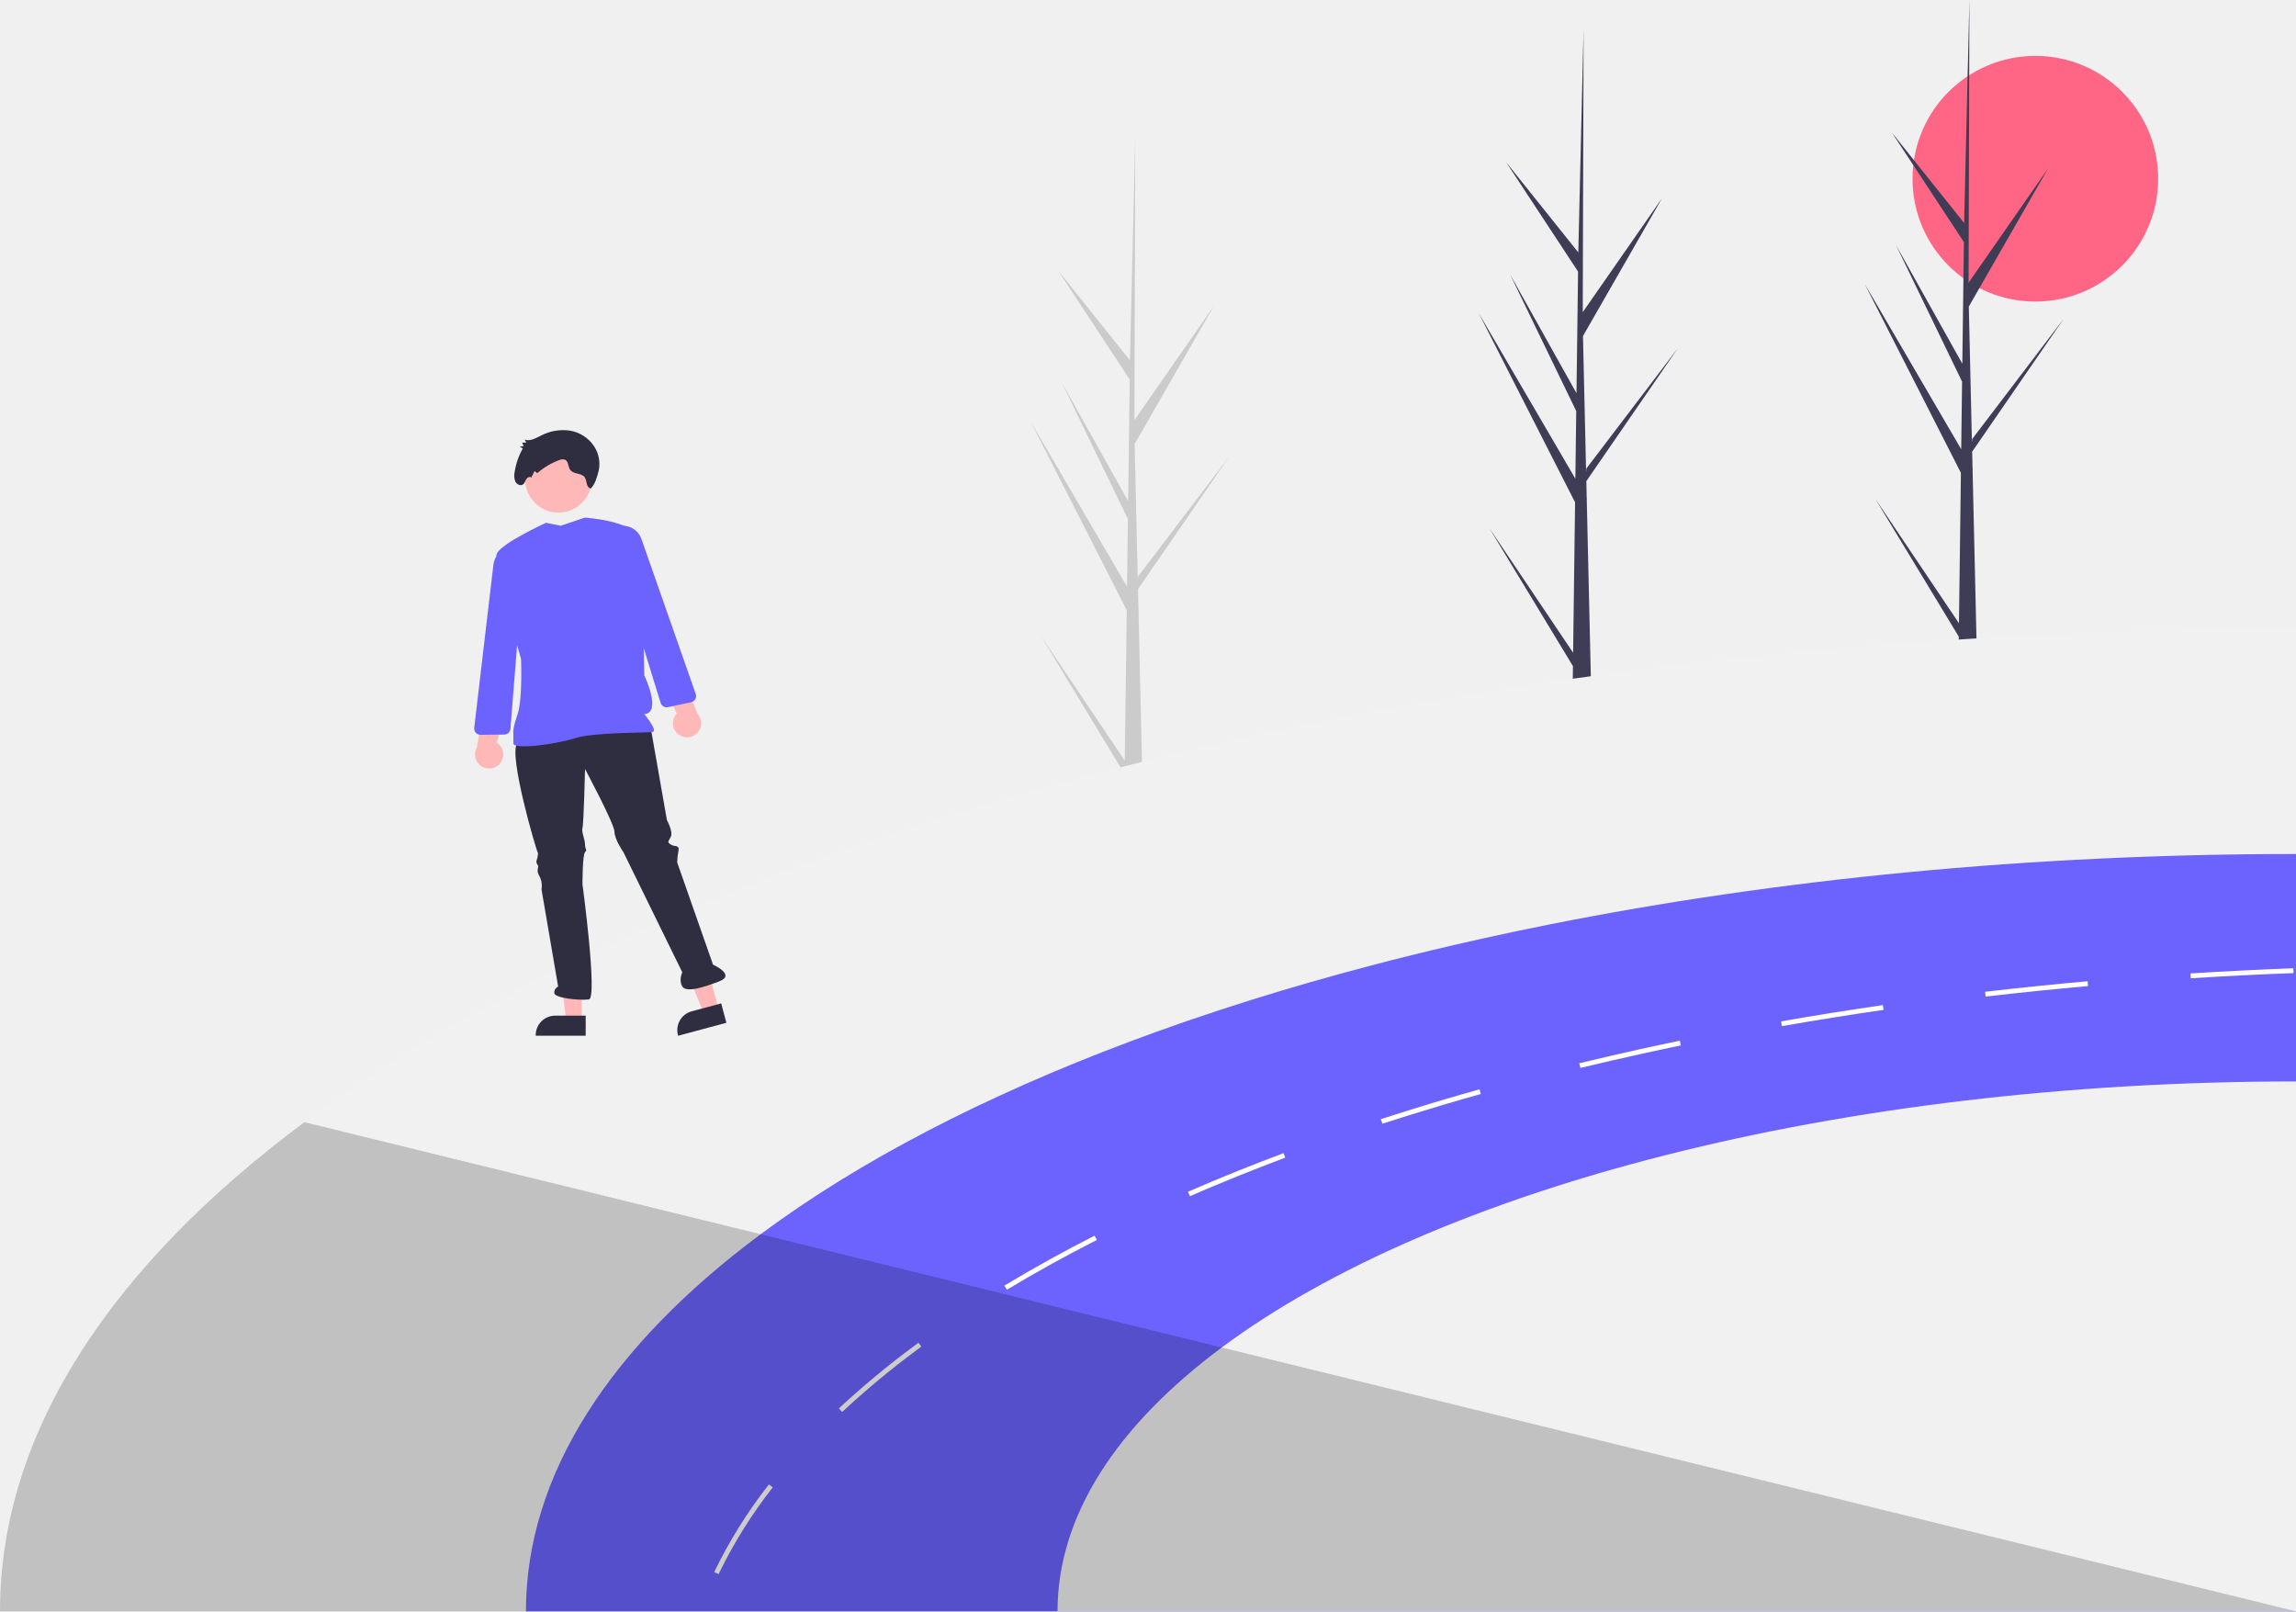
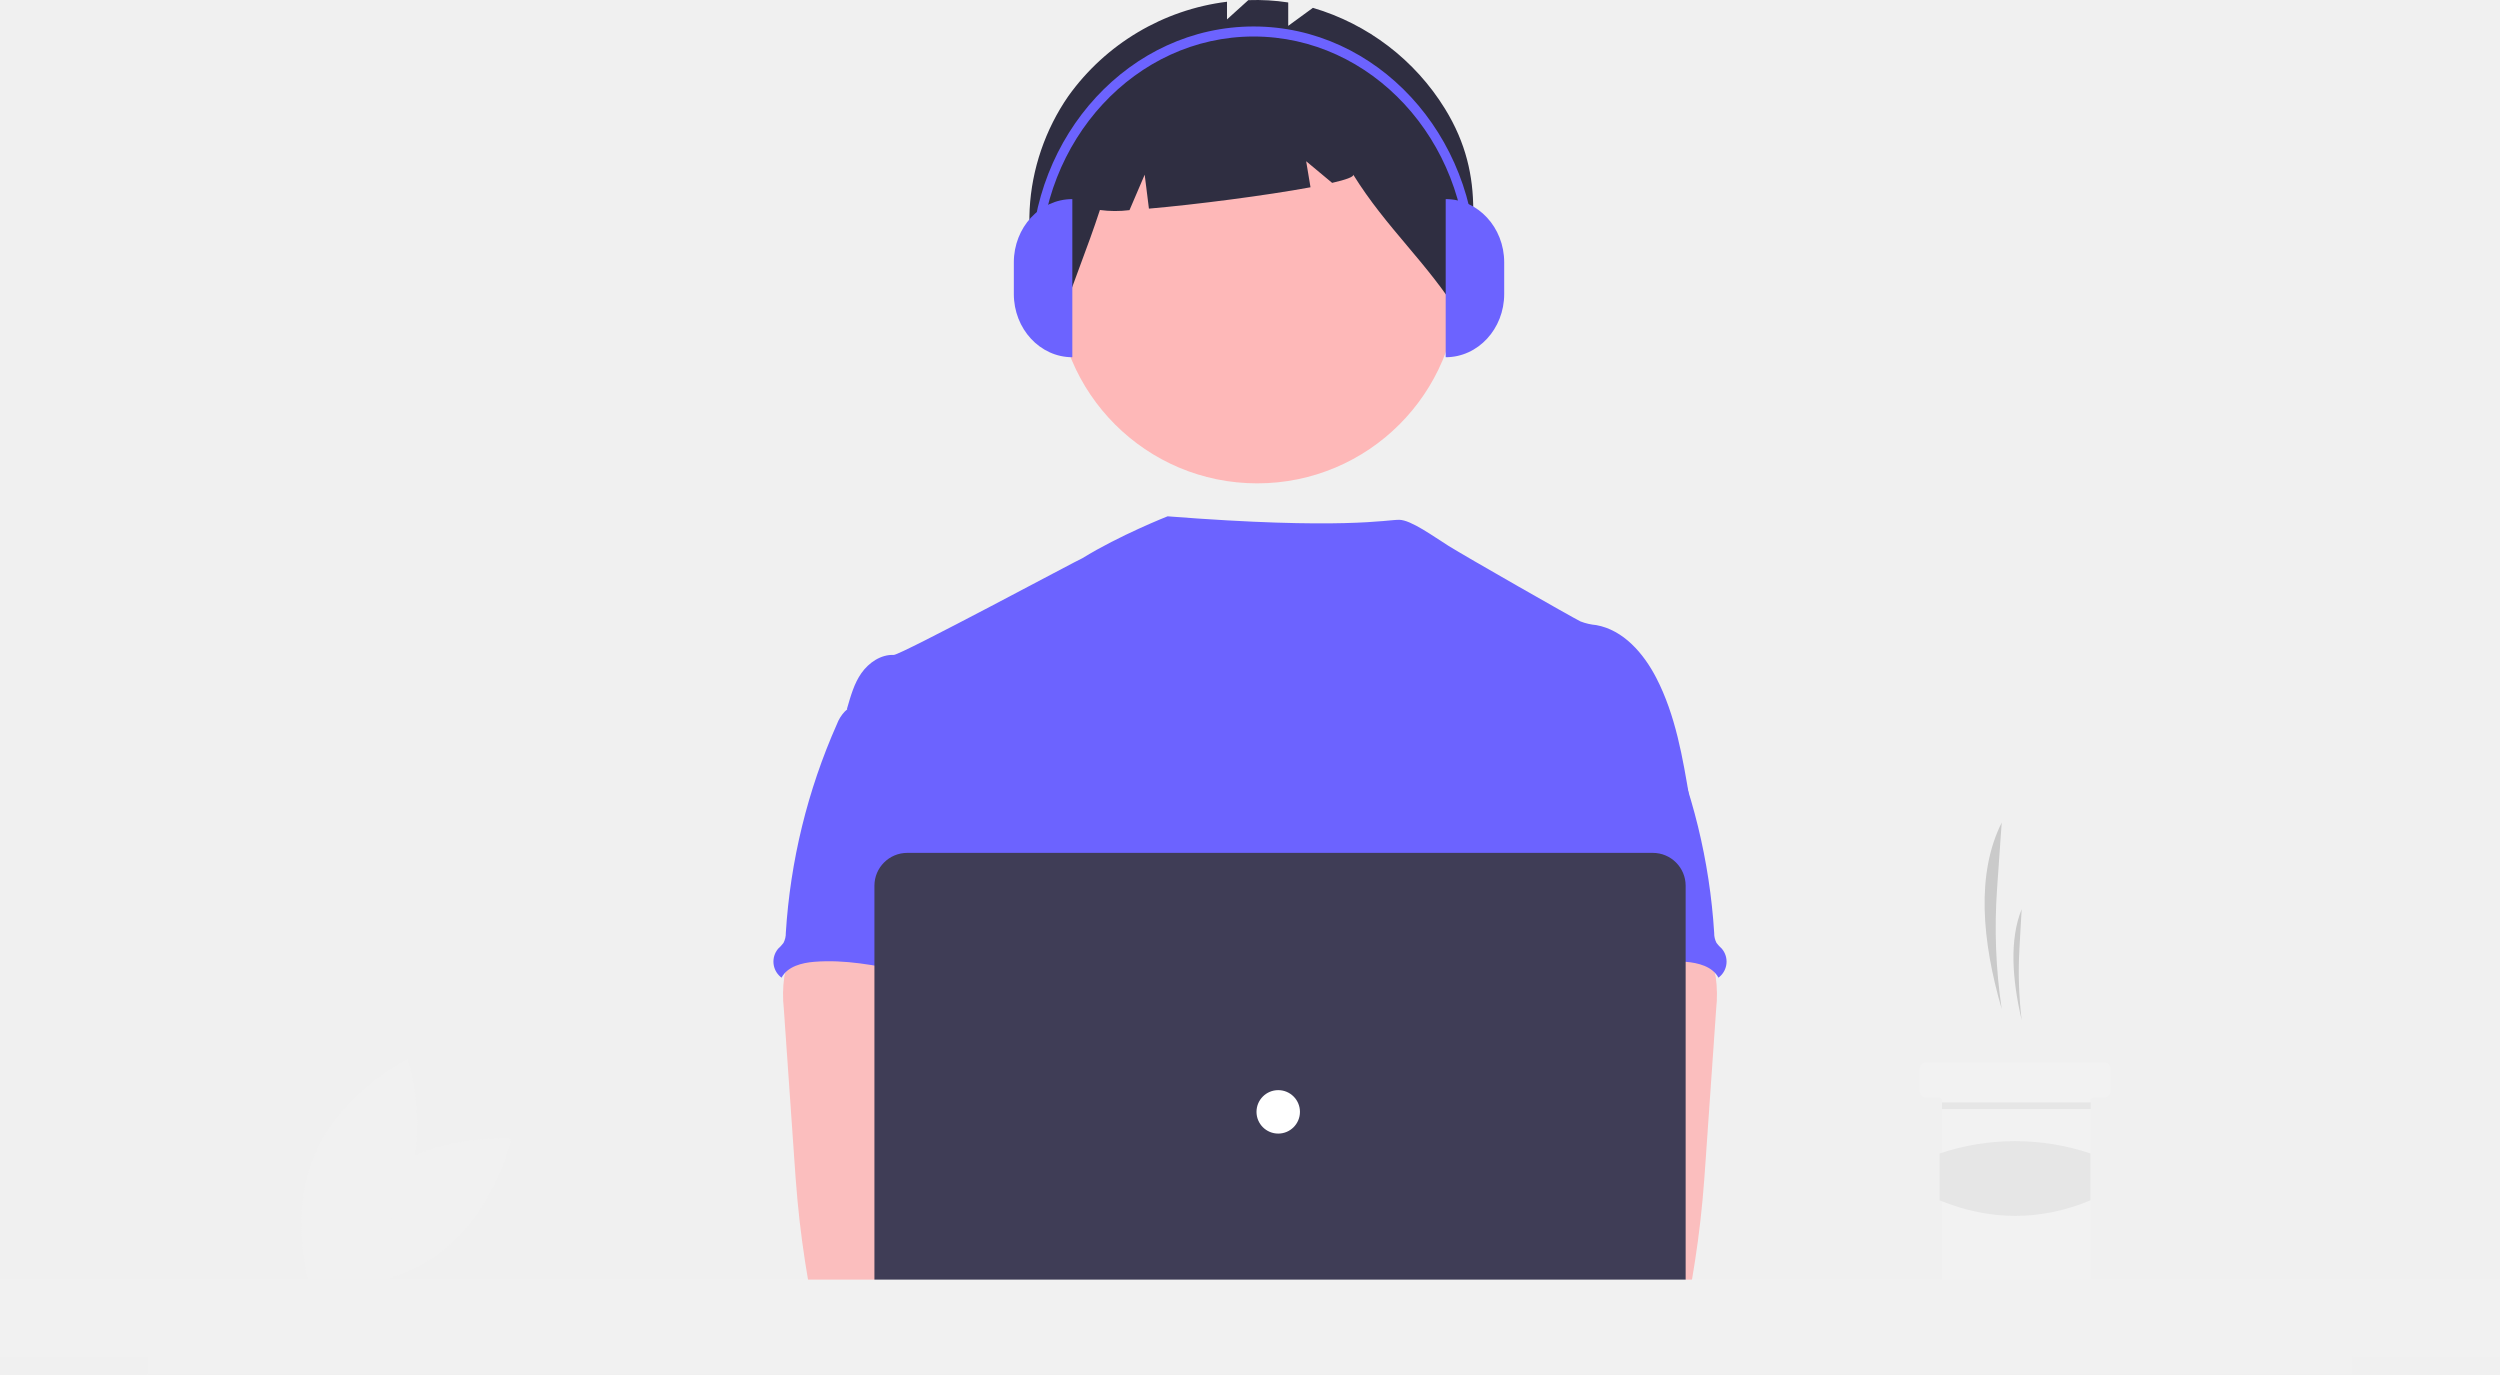
- <svg xmlns="http://www.w3.org/2000/svg" data-name="Layer 1" width="888" height="623.128" viewBox="0 0 888 623.128">
-   <circle cx="787.191" cy="69.115" r="47.5" fill="#ff6584" />
-   <path d="M765.174,332.688l-37.216-73.073,37.329,63.948.339-26.155L740.052,244.586l25.669,45.907.609-47.038-27.803-42.275L766.421,236.058l2.032-85.865.01-.357.001.363-.32,108.947,30.694-44.103L768.231,268.384l1.212,52.587.126-1.39,35.394-46.526-35.436,51.449.154,6.577.059.104-.044.537,1.605,69.602q-3.475.145-7.018.118l.068-5.415L732.058,342.73l32.358,48.12Z" transform="translate(-156 -138.4358)" fill="#3f3d56" />
-   <path d="M591.779,374.439l-37.216-73.073,37.329,63.948.339-26.155-25.574-52.823,25.669,45.907.609-47.038-27.803-42.275,27.895,34.878,2.032-85.865.01-.357.001.363-.32,108.947L625.443,256.794l-30.607,53.341,1.212,52.587.126-1.39,35.394-46.526-35.436,51.449.154,6.577.059.104-.044.537,1.605,69.602q-3.475.145-7.018.118l.068-5.415-32.292-53.296,32.358,48.12Z" transform="translate(-156 -138.4358)" fill="#cbcbcb" />
-   <path d="M914.401,321.288l-37.216-73.073L914.514,312.163l.339-26.155-25.575-52.823,25.669,45.907.609-47.038L887.753,189.779l27.895,34.878,2.032-85.865.01-.357.001.363-.32,108.947,30.694-44.103L917.457,256.983l1.212,52.587.126-1.39L954.189,261.654l-35.436,51.449.154,6.577.059.104-.044.537,1.605,69.602q-3.475.145-7.018.118l.068-5.415-32.292-53.297,32.358,48.12Z" transform="translate(-156 -138.4358)" fill="#3f3d56" />
-   <path d="M273.742,572.389a597.577,597.577,0,0,1,68.046-43.389c66.099-36.474,147.386-67.662,239.797-91.822q9.526-2.498,19.21-4.884,20.567-5.09,41.817-9.694,5.249-1.132,10.527-2.255,29.573-6.218,60.326-11.481c.412-.075.823-.14,1.244-.206q7.219-1.249,14.504-2.414c97.034-15.767,202.191-24.441,312.054-24.572.908-.009,1.825-.009,2.732-.009v379.903H156C156,692.686,198.837,628.093,273.742,572.389Z" transform="translate(-156 -138.4358)" fill="#f1f1f1" />
-   <path d="M450.182,615.723c37.841-28.137,86.292-53.336,143.025-74.586q9.446-3.551,19.201-6.934c.908-.318,1.825-.636,2.742-.954q12.422-4.267,25.321-8.309,21.798-6.812,44.83-12.876,16.487-4.356,33.555-8.3,5.483-1.282,11.013-2.489,12.571-2.798,25.442-5.352C843.035,478.443,940.855,468.683,1044,468.683V761.564H359.407C359.407,708.462,392.438,658.663,450.182,615.723Z" transform="translate(-156 -138.4358)" fill="#6c63ff" />
-   <path d="M432.234,746.368l1.694.805a183.172,183.172,0,0,1,20.941-33.546l-1.478-1.151A185.611,185.611,0,0,0,432.234,746.368Zm48.199-63.274,1.282,1.366a335.313,335.313,0,0,1,28.914-24.011c.561-.421,1.132-.842,1.703-1.263l-1.114-1.506c-.571.421-1.142.842-1.712,1.273A338.727,338.727,0,0,0,480.434,683.095ZM544.465,635.588l.964,1.6c10.911-6.587,22.616-13.063,34.781-19.248l-.852-1.675C567.156,622.479,555.413,628.982,544.465,635.588Zm70.993-36.287.739,1.712c11.818-5.137,24.235-10.153,36.886-14.897l-.655-1.75C639.74,589.12,627.304,594.145,615.458,599.301Zm74.614-28.081.571,1.778c3.312-1.076,6.634-2.133,9.993-3.191,9.151-2.854,18.602-5.661,28.1-8.319l-.505-1.806c-9.516,2.667-18.986,5.474-28.156,8.347Q695.041,569.606,690.073,571.22Zm88.454-24.385c-3.921.898-7.869,1.834-11.725,2.77l.44,1.815c3.855-.926,7.795-1.862,11.715-2.77,3.715-.861,7.411-1.703,10.995-2.48,5.343-1.188,10.77-2.358,16.122-3.462l-.374-1.834c-5.371,1.113-10.798,2.274-16.151,3.462-3.584.786-7.299,1.628-11.023,2.498Zm66.324-13.427.328,1.843c12.885-2.255,26.116-4.37,39.31-6.279l-.271-1.853C871.004,529.037,857.763,531.152,844.85,533.407Zm78.9-11.444.215,1.862c13.044-1.516,26.369-2.882,39.609-4.07l-.168-1.862C950.156,519.081,936.813,520.447,923.75,521.963Zm79.415-7.093.112,1.871c13.138-.833,26.518-1.506,39.768-2.002l-.066-1.871C1029.702,513.373,1016.312,514.047,1003.165,514.87Z" transform="translate(-156 -138.4358)" fill="#fff" />
-   <path d="M628.521,659.524C711.201,598.037,866.306,556.641,1044,556.641V761.564H565.004C565.004,724.416,588.116,689.57,628.521,659.524Z" transform="translate(-156 -138.4358)" fill="#f1f1f1" />
-   <path d="M273.742,572.389l176.44,43.333,178.339,43.801L1044,761.564H156C156,692.686,198.837,628.093,273.742,572.389Z" transform="translate(-156 -138.4358)" opacity="0.2" style="isolation:isolate" />
-   <polygon points="224.992 394.724 218.997 394.723 216.144 371.598 224.993 371.598 224.992 394.724" fill="#ffb7b7" />
-   <path d="M382.521,538.971l-19.332-.001v-.245a7.525,7.525,0,0,1,7.525-7.525h0l11.808 0Z" transform="translate(-156 -138.4358)" fill="#2f2e41" />
-   <polygon points="277.959 390.307 272.168 391.862 263.417 370.266 271.964 367.972 277.959 390.307" fill="#ffb7b7" />
-   <path d="M436.942,533.96l-18.671,5.012-.063-.236a7.525,7.525,0,0,1,5.316-9.218l0-0,11.404-3.061Z" transform="translate(-156 -138.4358)" fill="#2f2e41" />
-   <path d="M356.026,425.91c-3.465,4.455,7.426,41.584,7.921,42.079s-.495,3.465-.495,3.465a2.444,2.444,0,0,0,.495,1.485c.495.495,0,.99,0,1.98s0,.99.99,2.97a7.877,7.877,0,0,1,.495,4.455l6.436,37.623a2.47,2.47,0,0,0-1.485,2.475c0,1.98,9.901,2.97,13.366,2.475s-2.475-44.554-2.475-44.554,0-11.386.99-12.376,0-.99,0-2.97-1.485-4.95-.99-6.436.99-22.772.99-22.772,11.386,21.287,11.386,24.257,3.465,7.921,3.465,7.921l22.772,46.455s-1.485,2.97,0,5.445,7.921.495,14.356-1.98-2.475-6.436-2.475-6.436l-13.861-39.524a25.265,25.265,0,0,1,.495-4.455c.495-2.475-1.485-1.485-2.97-2.475s-.99-.99,0-2.97-1.485-6.436-1.485-6.436l-6.436-36.633S359.491,421.455,356.026,425.91Z" transform="translate(-156 -138.4358)" fill="#2f2e41" />
-   <circle cx="215.976" cy="185.368" r="12.871" fill="#ffb8b8" />
-   <path d="M367.189,340.598s-17.559,8.046-19.044,12.006,9.366,40.633,9.366,40.633.658,15.42-1.322,21.36-1.649,6.857-1.649,6.857v4.455c0,2.475,15.841.495,23.762-1.98s28.218-1.98,30.198-2.475-3.311-6.857-3.311-6.857c6.931-.495,0-15,0-15s-.709-46.954-2.689-53.389-20.311-7.611-20.311-7.611l-9.332,3.155Z" transform="translate(-156 -138.4358)" fill="#6c63ff" />
-   <path d="M387.568,320.416a12.535,12.535,0,0,0-1.753-9.334,13.944,13.944,0,0,0-9.432-6.127,18.356,18.356,0,0,0-11.032,1.868c-2.054,1.008-4.277,2.36-6.427,1.621l.632,1.134-1.6.019.584,1.326-1.527.218,1.181.709a27.096,27.096,0,0,0-3.143,9.07,6.239,6.239,0,0,0,.282,3.783c.578,1.13,2.07,1.79,3.024,1.011.599-.489.803-1.347,1.223-2.018s1.386-1.139,1.886-.535l1.291-2.581,1.034.842a26.885,26.885,0,0,1,8.473-5.046,2.805,2.805,0,0,1,2.46-.067c1.154.739.987,2.631,1.786,3.792,1.3,1.889,4.5,1.105,5.73,3.046a8.569,8.569,0,0,1,.725,2.436c.22.824.75,1.691,1.545,1.744C386.189,325.598,386.829,323.2,387.568,320.416Z" transform="translate(-156 -138.4358)" fill="#2f2e41" />
-   <path d="M418.635,422.628a5.43,5.43,0,0,1-.848-8.283L409.132,397.098l9.958,1.179,6.693,16.197a5.459,5.459,0,0,1-7.147,8.154Z" transform="translate(-156 -138.4358)" fill="#ffb8b8" />
-   <path d="M411.505,410.249l-10.09-32.663-11.516-24.971a7.662,7.662,0,0,1,5.492-10.729h0a7.703,7.703,0,0,1,8.696,4.987l21.001,59.943a2.43,2.43,0,0,1-1.786,3.18l-8.967,1.912a2.484,2.484,0,0,1-.517.055A2.416,2.416,0,0,1,411.505,410.249Z" transform="translate(-156 -138.4358)" fill="#6c63ff" />
-   <path d="M349.158,433.907a5.43,5.43,0,0,0-.98-8.269l4.684-18.719-9.461,3.323-2.998,17.267a5.459,5.459,0,0,0,8.754,6.398Z" transform="translate(-156 -138.4358)" fill="#ffb8b8" />
-   <path d="M351.534,422.448a2.484,2.484,0,0,1-.517.059l-9.168.09a2.43,2.43,0,0,1-2.437-2.714l7.419-63.08a7.703,7.703,0,0,1,7.399-6.764h0a7.662,7.662,0,0,1,7.7,9.272l-5.791,26.882-2.722,34.077A2.416,2.416,0,0,1,351.534,422.448Z" transform="translate(-156 -138.4358)" fill="#6c63ff" />
+ <svg xmlns="http://www.w3.org/2000/svg" data-name="Layer 1" width="878.63" height="483" viewBox="0 0 878.63 483">
+   <path d="M294.716,621.203c-19.511,14.544-25.04,40.135-25.04,40.135s26.104,2.009,45.615-12.535,25.04-40.135,25.04-40.135S314.227,606.659,294.716,621.203Z" transform="translate(-160.6848 -208.5)" fill="#f1f1f1" />
+   <path d="M302.844,628.032c-9.377,22.456-32.862,34.028-32.862,34.028s-8.281-24.837,1.096-47.293,32.862-34.028,32.862-34.028S312.221,605.576,302.844,628.032Z" transform="translate(-160.6848 -208.5)" fill="#f1f1f1" />
+   <path d="M864.187,563.114h0a194.657,194.657,0,0,1-1.633-42.195l1.633-23.307h0c-9,17.908-6.966,41.479,0,65.502Z" transform="translate(-160.6848 -208.5)" fill="#cacaca" />
+   <path d="M871.205,567.013h0a143.091,143.091,0,0,1-.786-25.116l.786-13.873h0C866.875,538.683,867.854,552.713,871.205,567.013Z" transform="translate(-160.6848 -208.5)" fill="#cacaca" />
+   <path d="M902.401,584.17v7.798a2.352,2.352,0,0,1-2.339,2.339h-3.899a.777.777,0,0,0-.78.78v63.943a2.351,2.351,0,0,1-2.339,2.339H845.476a2.341,2.341,0,0,1-2.339-2.339V595.087a.782.782,0,0,0-.78-.78H837.678a2.341,2.341,0,0,1-2.339-2.339v-7.798a2.336,2.336,0,0,1,2.339-2.339h62.383A2.346,2.346,0,0,1,902.401,584.17Z" transform="translate(-160.6848 -208.5)" fill="#f2f2f2" />
+   <rect x="682.522" y="387.445" width="52.246" height="2.339" fill="#e6e6e6" />
+   <path d="M895.383,630.369c-17.483,7.235-35.156,7.315-53.026,0v-16.481a83.274,83.274,0,0,1,53.026,0Z" transform="translate(-160.6848 -208.5)" fill="#e6e6e6" />
+   <circle id="fff0188c-9915-4c0d-8339-9317a77083e8" data-name="Ellipse 276" cx="441.853" cy="99.211" r="70.666" fill="#feb8b8" />
+   <path id="ac220ed6-7c3f-4d1e-8d82-3295770c496a-129" data-name="Path 1461" d="M668.54,246.746a81.614,81.614,0,0,0-46.43-35.492l-8.675,6.331v-8.22a75.123,75.123,0,0,0-14.032-.817l-7.485,6.772V209.11a80.834,80.834,0,0,0-55.763,33.169c-16.254,23.432-18.998,56.032-3.011,79.652,4.388-13.487,9.715-26.142,14.104-39.628a39.916,39.916,0,0,0,10.399.05l5.339-12.459,1.492,11.931c16.55-1.441,41.096-4.607,56.785-7.508l-1.526-9.154,9.128,7.606c4.806-1.106,7.66-2.11,7.425-2.877,11.668,18.811,25.948,30.826,37.616,49.637C678.337,293.006,683.437,270.951,668.54,246.746Z" transform="translate(-160.6848 -208.5)" fill="#2f2e41" />
+   <path d="M754.52,489.43c-2.43-14.619-4.936-29.519-11.731-42.689-4.466-8.626-11.554-16.847-21.11-18.552a20.422,20.422,0,0,1-5.497-1.272c-2.8-1.349-40.425-22.827-46.405-26.568-5.135-3.212-13.24-9.158-17.327-9.158-4.112-.09-19.878,3.579-81.414-1.231,0,0-16.905,6.663-29.985,14.743-.198-.131-63.869,34.06-66.261,33.97-4.53-.191-8.741,2.71-11.338,6.362-2.596,3.652-3.814,8.174-5.089,12.546,13.907,30.97,26.631,61.98,40.539,92.95a7.931,7.931,0,0,1,1.006,3.815,9.31,9.31,0,0,1-1.73,3.815c-6.82,10.956-6.603,24.736-5.858,37.613.746,12.877,1.668,26.478-4.087,38.02-1.565,3.169-3.601,6.069-5.089,9.238-3.486,7.177-4.746,30.131-2.71,37.842l255.121,7.309C730.067,673.102,754.52,489.43,754.52,489.43Z" transform="translate(-160.6848 -208.5)" fill="#6c63ff" />
+   <path id="bb46eb08-8e3e-4ac5-913b-26d221d967b9-130" data-name="Path 1421" d="M436.31,551.903a45.043,45.043,0,0,0-.153,11.109l3.657,52.513c.343,4.949.681,9.887,1.146,14.824.877,9.581,2.188,19.086,3.815,28.578a5.09,5.09,0,0,0,5.216,4.949c16.096,3.406,32.726,3.27,49.153,2.342,25.067-1.399,89.198-4.046,93.116-9.136s1.635-13.322-3.474-17.438-89.739-14.149-89.739-14.149c.827-6.553,3.321-12.724,5.688-18.946,4.25-11.035,8.22-22.432,8.297-34.253s-4.377-24.25-14.061-31.022c-7.966-5.56-18.221-6.591-27.928-6.362-7.062.203-19.265-1.489-25.716,1.272C440.223,538.431,437.264,546.905,436.31,551.903Z" transform="translate(-160.6848 -208.5)" fill="#fbbebe" />
+   <path id="efe93a1e-ccdd-49fd-af5f-e26394aa0937-131" data-name="Path 1430" d="M457.627,458.523a13.17,13.17,0,0,0-2.824,4.518A213.588,213.588,0,0,0,436.862,536.356a7.329,7.329,0,0,1-.827,3.55,15.535,15.535,0,0,1-1.87,2.023,7.024,7.024,0,0,0,.84,9.898q.173.146.356.281c2.099-3.951,7.125-5.242,11.592-5.586,21.389-1.692,42.282,8.259,63.734,7.508-1.514-5.23-3.691-10.256-4.925-15.548-5.459-23.502,8.156-49.089-.191-71.726-1.667-4.53-4.453-8.983-8.843-10.968a23.555,23.555,0,0,0-5.662-1.499c-5.421-.98-16.212-5.166-21.453-3.486-1.935.624-2.697,2.443-4.301,3.542C462.877,455.902,459.646,456.474,457.627,458.523Z" transform="translate(-160.6848 -208.5)" fill="#6c63ff" />
+   <path id="a38c3c09-000b-42b7-8619-0229d8aff5e9-132" data-name="Path 1421" d="M754.672,536.183c-6.451-2.762-18.653-1.069-25.716-1.272-9.707-.229-19.962.802-27.928,6.362-9.684,6.772-14.137,19.201-14.061,31.022s4.046,23.218,8.297,34.253c2.366,6.222,4.861,12.393,5.688,18.946,0,0-84.63,10.034-89.739,14.149s-7.392,12.348-3.474,17.438,126.173,10.2,142.269,6.794a5.09,5.09,0,0,0,5.216-4.949c1.627-9.491,2.937-18.996,3.815-28.578.465-4.937.802-9.874,1.146-14.824l3.657-52.513a45.043,45.043,0,0,0-.153-11.109C762.736,546.905,759.777,538.431,754.672,536.183Z" transform="translate(-160.6848 -208.5)" fill="#fbbebe" />
+   <path id="bd3879bf-5d05-49be-b690-c4d97e29a2ab-133" data-name="Path 1430" d="M734.687,454.346c-1.603-1.099-2.366-2.918-4.301-3.542-5.241-1.68-16.032,2.507-21.453,3.486a23.555,23.555,0,0,0-5.662,1.499c-4.389,1.985-7.175,6.438-8.843,10.968-8.347,22.637,5.268,48.224-.191,71.726-1.234,5.293-3.411,10.318-4.925,15.548,21.453.751,42.346-9.2,63.734-7.508,4.467.343,9.493,1.635,11.592,5.586q.183-.135.356-.281a7.024,7.024,0,0,0,.84-9.898,15.535,15.535,0,0,1-1.87-2.023,7.329,7.329,0,0,1-.827-3.55,213.588,213.588,0,0,0-17.941-73.316,13.17,13.17,0,0,0-2.824-4.518C740.354,456.474,737.123,455.902,734.687,454.346Z" transform="translate(-160.6848 -208.5)" fill="#6c63ff" />
+   <circle cx="420.924" cy="438.81" r="19.073" fill="#fbbebe" />
+   <circle cx="463.156" cy="438.81" r="19.073" fill="#fbbebe" />
+   <path d="M741.572,690.288H479.542a11.552,11.552,0,0,1-11.539-11.539V519.783a11.552,11.552,0,0,1,11.539-11.539H741.572a11.552,11.552,0,0,1,11.539,11.539V678.75A11.552,11.552,0,0,1,741.572,690.288Z" transform="translate(-160.6848 -208.5)" fill="#3f3d56" />
+   <circle id="bf1cdf42-3b4f-4239-91c9-f6802a29e918" data-name="Ellipse 263" cx="449.236" cy="390.766" r="7.635" fill="#fff" />
+   <polygon points="878.63 449.724 0 449.724 0 476.724 51.97 476.724 51.97 483 826.68 483 826.68 476.724 878.63 476.724 878.63 449.724" fill="#f1f1f1" />
+   <path d="M537.556,334.049h0c-11.355,0-20.559-9.952-20.559-22.229h0V300.705c0-12.277,9.205-22.229,20.559-22.229h0v55.574Z" transform="translate(-160.6848 -208.5)" fill="#6c63ff" />
+   <path d="M668.779,278.476h0c11.355,0,20.559,9.952,20.559,22.229v11.115c0,12.277-9.205,22.229-20.559,22.229h0V278.476Z" transform="translate(-160.6848 -208.5)" fill="#6c63ff" />
+   <path d="M679.553,302.452h-3.262c0-44.73-33.656-81.121-75.026-81.121-41.369,0-75.026,36.391-75.026,81.121h-3.262c0-46.675,35.12-84.648,78.288-84.648C644.433,217.804,679.553,255.777,679.553,302.452Z" transform="translate(-160.6848 -208.5)" fill="#6c63ff" />
</svg>
